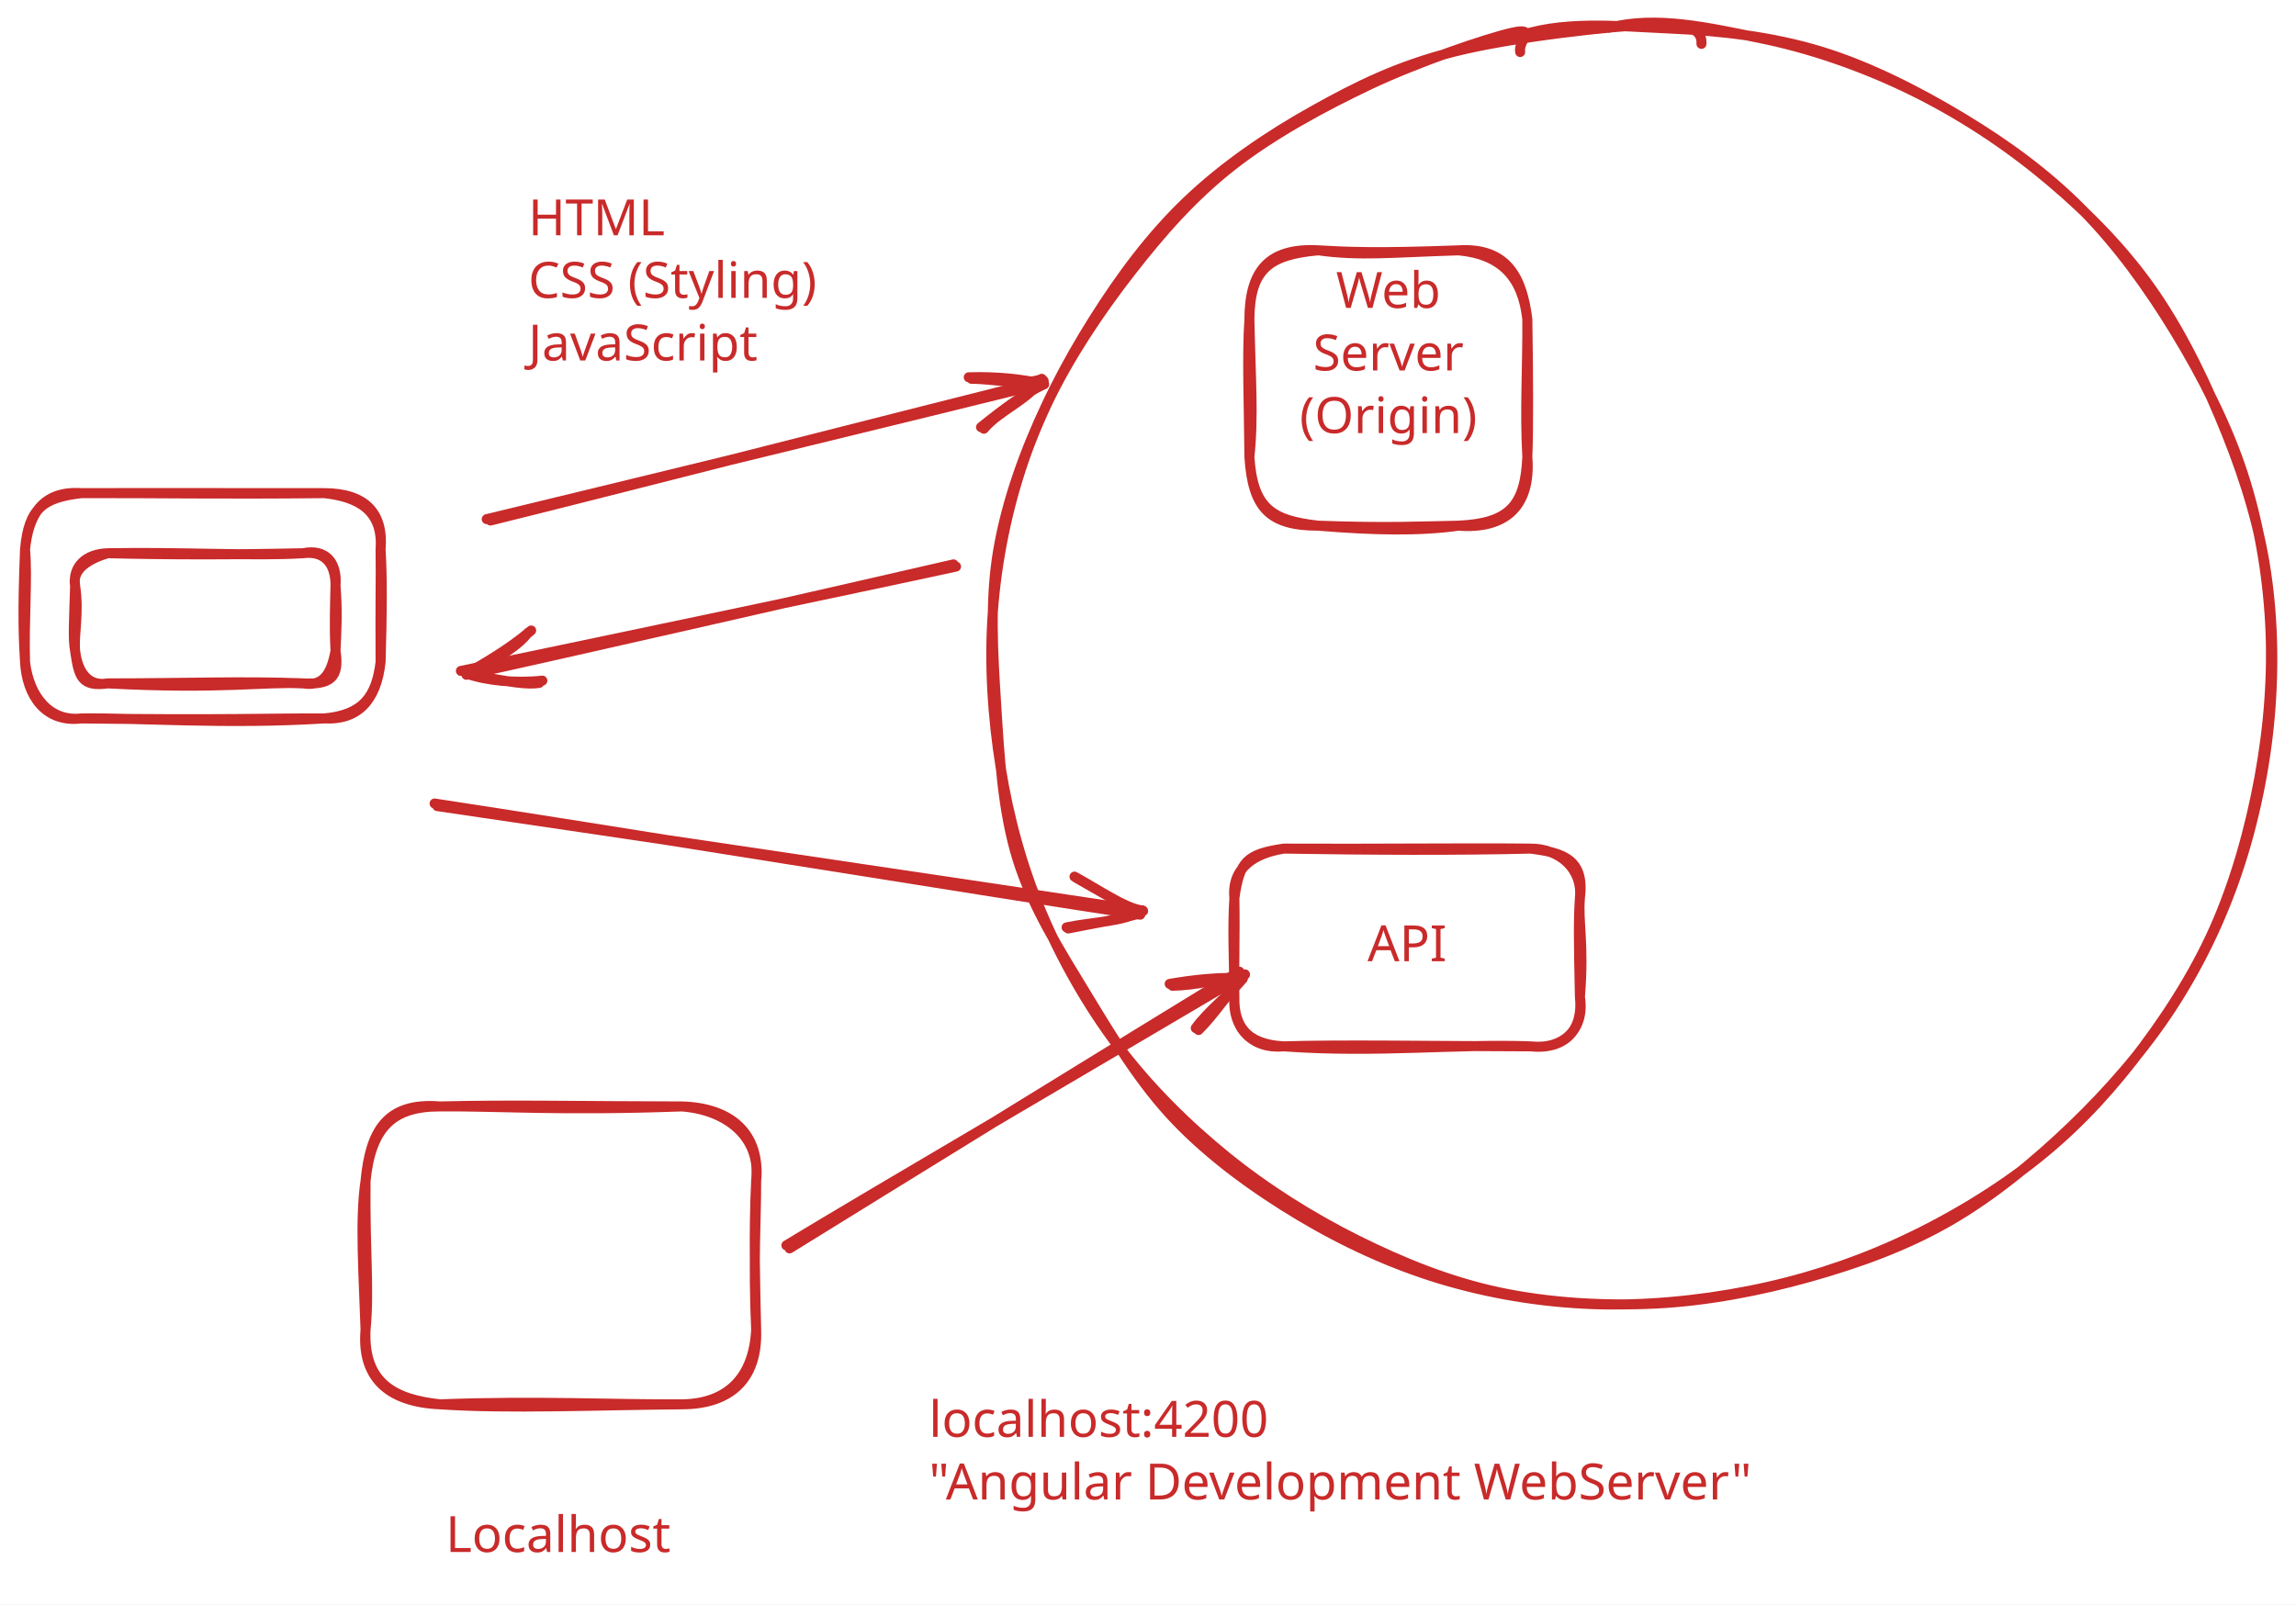
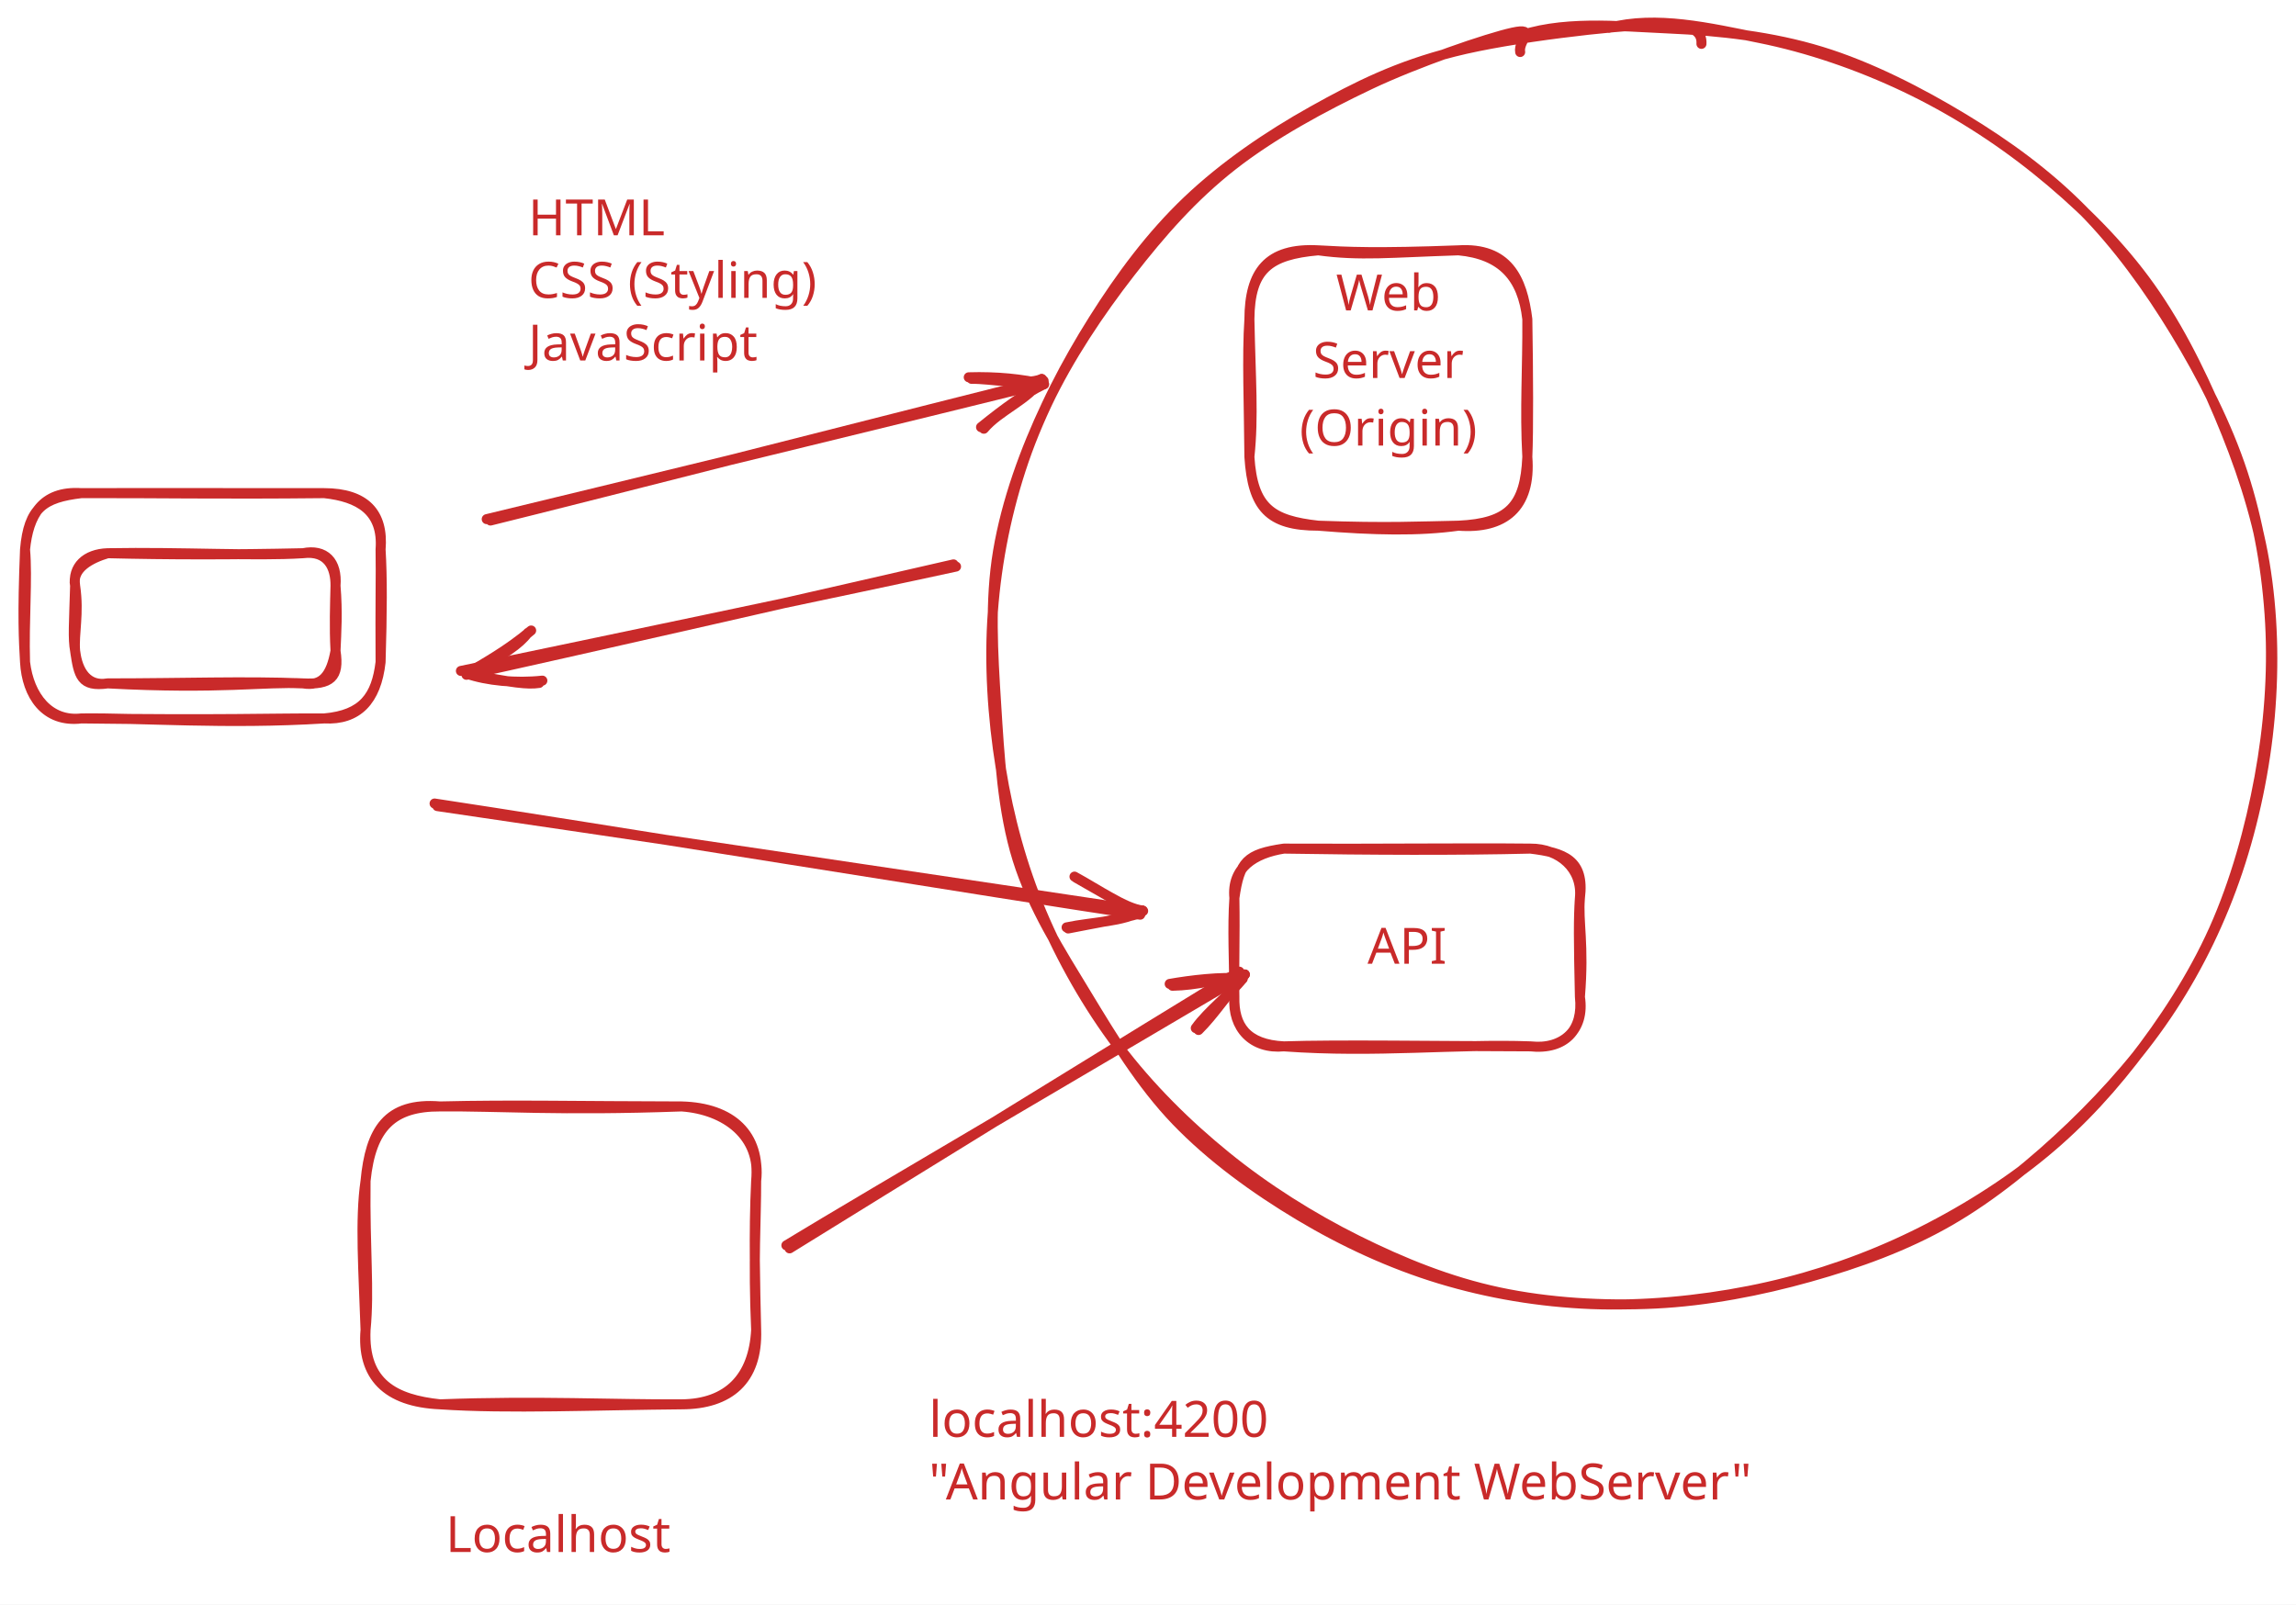
<svg xmlns="http://www.w3.org/2000/svg" version="1.1" viewBox="0 0 917 641" width="917" height="641">
  
-   eyJ2ZXJzaW9uIjoiMSIsImVuY29kaW5nIjoiYnN0cmluZyIsImNvbXByZXNzZWQiOnRydWUsImVuY29kZWQiOiJ4nN1aa1PbOFx1MDAxNP3Or8ikX3ZnXHUwMDFhqof16szOXHUwMDBlr+VcdTAwMTVoIWmBLjtcdTAwMTlcdTAwMTMriVx1MDAxYsc2tpNcdTAwMDA7/e8rm1x1MDAxMCtOXHUwMDFjXHUwMDFjwN3smlx1MDAwMVx1MDAxMlmyr6Rzrs690t9cdTAwMWKVSjW692X1Y6Uq79qmY1uBOa6+j8tHMlxibc9Vt1DyPfSGQTup2YtcIj/8+OHDwFxm+jLyXHUwMDFksy03R3Y4NJ0wXHUwMDFhWra32fZcdTAwMDZcdTAwMWbsSFx1MDAwZcLf47+n5kD+5ntcdTAwMDMrXG4205fUpGVHXvD4LunIgXSjUD39T/W9Uvk7+atb5zi2XHUwMDFmyqR6ciM1j8Bs4annJpZCXHUwMDA0XGImhHExrWGHu+plkbTU7Y4yWKZ34qJqw7pobd3w8Z38zGun/u39SUdepG/t2I7TiO6dx3Ew271hoNlcdTAwMTRGgdeXXHUwMDE3tlx1MDAxNfXUfSNTPm1cdTAwMTd6alxi0laBN+z2XFxcdTAwMTnGvU+74vlm247u4zJcdTAwMDCmpabbTZ6Rltypb1xmoun3pFx1MDAwNcOZd+94jlx1MDAxYWv17ndtgUxkpm+/Mdv9rjLBtaZ1osB0Q99cZtSMpPXGk15cdTAwMTGY2tiTdrdcdTAwMTdlXG5DmVxmLsRcdTAwMTRjoK7UlPg1/qGVzPJfevdda9L9p2lPJ1x1MDAxZU1KfqRcdTAwMDbH9feygNFBo03nXW0/2jmCdn/n8OLerqM/XHUwMDA2u62jaadmXHUwMDEwZlx1MDAwNoE3rk7v/Hi/7LlcdTAwMTA091rDeq9lNuvHku3AjulvXHUwMDE3e+7kUzpcdTAwMDBD3zJcdTAwMWZcdTAwMDFcdCmjXHUwMDE4XHUwMDFh6ofTdEZcdTAwMWTb7aub7tBx0jKv3U8xvKFcdTAwMTk8x5xAtqNH2CzgXHUwMDBlXHUwMDA2edwhXHUwMDFjcYKxwVxuU4d/afrt+tBgV0d3Vm18t//d3T1bd+pgRGeogykojTrQQPPUXHUwMDExIMtcdTAwMWODXHUwMDAxiFxmbpBXXHUwMDExXHUwMDA3P0+cZVx1MDAxMFx1MDAwNFx1MDAwMiH8UyCIRFx1MDAxZVx1MDAwNCFcdTAwMDdAQIpIcfdcdTAwMWSwT98j1zupjVx1MDAxYb0vly1rLL3g07pjkEMyg0FEy3PfcJH7hnBcdTAwMGWEXHUwMDE0MaFWT1g6XGJcdTAwMTd72SfkRPIumnWrj/P8bUjPj27HTe9mdPVwS67qe/fdg9WcLKJcdTAwMDZcdTAwMTBvhfBcdTAwMTk7dXDjfHBcdTAwMGJAKYNGcXAv7vS6g1x1MDAxYrNcZrh5aeCmbFx1MDAxZduMZKEtkKBcdTAwMDRATVx1MDAxND5cdTAwMGbtXHUwMDE5XFys5EhcdTAwMTXMNHY9XHUwMDBms3Q6PTdq2Fx1MDAwZolcYlx1MDAwMjOlf5hcdTAwMDPbuZ+ZkVx1MDAwNH9qeC7kTeXabchAoe3a/eVTYHdt91d9REOpbIhcdTAwMWaqzUPcesuxuzFiq23VK1x1MDAxOcyAObKVap9WXHUwMDE42Jalu/K2MslUz1xmXHUwMDBli7hgLzHJdJqaxXP2LuXao6BaQDbI8slGKDCgmvfCZFuuXHUwMDFj15RsJFx1MDAxM1xiYFaemkFcdTAwMWEq00DAyLKNQCwoQlxirsC2XHUwMDE3hVx1MDAwMctIiDlcdTAwMTAvXCJhXHUwMDE4mUG0bbuW7XazTaRrpXc0kyfB7GGBeDIhdHtcdTAwMTjbXHUwMDBmNqnBMOaMXG5cdTAwMDBcdIZcdTAwMWNplbqmXHUwMDFmXHUwMDBm5aYhIGZKXHUwMDEyMcEgQ2JuUFx1MDAxYzOMdrzBwI5U/z97tlx1MDAxYmWNTjq0XHUwMDE1M6gnTWtBl/R7War58Vx1MDAxM2dX7fRTJcVi8mX6+a/3XHUwMDBia2v4ia9cdTAwMWEx0lx1MDAxNlx1MDAxYvr/lf1cdTAwMDCm2cInP4BcdTAwMDEngCAtY/CcXHUwMDFiWFx1MDAxZeitqVx1MDAxYqBids3F2lr35oJSpKM9dVx1MDAwM1qg85RcdTAwMGVAXGZRivm/6lx1MDAwNlaNq/PcwFx1MDAxYpBcdTAwMWQr+lxupoxcIlx1MDAxMDKWXG6XKdkh2+SUM8GVT4dcdTAwMDJcdTAwMDNkzPV9xlx1MDAwMc124z/kXHUwMDA3alx1MDAxYYLiy0Bpi0J+IE97XHUwMDEzlC2cylx1MDAwMVxuOFM0gsW1t9LdXHUwMDBm6FxcTZnb+/ptLL/J7WOvue5+gKCM9sYl+lx1MDAwMZT2a4n4Zlx1MDAwNFx1MDAxM1x1MDAwM1GwSlxc+XLxzeFcdTAwMGLX/Vx1MDAxN4nvg+ZJ/drdaTQqv8Rzqnj567V7ZI7MRjuw/WglXHUwMDE17shOtESDR56fJ8BnupdV28+ZuJRoS9M4Ri7bXHUwMDEwIMTgK4lveGFcXOHWQXCOTF73hlt7Z1x1MDAwN7C17mzDRiaVyLPvfkO2gVx1MDAwNWwjc6uuXHUwMDAxVdyDOXldXHUwMDBl/pWpRMZcdTAwMDF4s2x2fvCXv1x1MDAwYkRcdTAwMTBcdTAwMTdUXHUwMDEwXFzc259cXN1+7Vx1MDAxY231alx1MDAwZn7zcmS6Z27P4uuOP0NzdXFcdTAwMGKDk9Lwhziex99cdTAwMDLVhzkmXHUwMDAws39T9SHAueZ6ylxi/v6z2kubxvhaWXotT+zn5j5cdDZcdTAwMTCmmFx1MDAxNF9cdTAwMTBqdWjVzuSZ+3BzXHUwMDE5hnfN76eyU1t3QnItv1x1MDAxY7cgmlx1MDAxYnzzXHUwMDA1XHUwMDAxp0JcIpVfmtybXHUwMDEwklx1MDAwMVxuVpRfPzGtf1xc/9L3ee9L9/LcaFx1MDAxZEN8bFx1MDAwMVx1MDAwNZhpvVx1MDAwMml9pFwiKrxcbtuX4jsvtDDykE1cdTAwMTFcdTAwMTBcXP3iwshe3OV1RzbJIFx1MDAxYpVcdTAwMTdYLFx1MDAwMjaaiytUrCwooj8lp48g0beJy1x1MDAwZSu2Plx1MDAxZi5cZlx1MDAxZGBJXHT8Z3xtNqSIzXvFXCKRSyWlXHUwMDFjoYCEseKyjVx1MDAxOLUrf0h28f7oXHUwMDFjSe88wP3hYN25ZNDZnL3unN98lSBcdTAwMGKSdVx1MDAxMM4tXHUwMDEzXHUwMDFjM4S0jbufukhMdvJHQWs7uto7MdHZafP2/GhvwL23OmFDXHUwMDA0Z1wineKSVon8kERcdTAwMThKXHUwMDE2c1x1MDAwNopcdTAwMWauXHRcdTAwMWRyL/r2/ohcXHY6XHUwMDBm8OjryUFI1lx1MDAxZdraXHUwMDE4xy1cdTAwMTgtXHUwMDBm2ovS0PPLhFx1MDAwMFxixFnoVVx1MDAwMpJcdTAwMTevXHUwMDEzXHUwMDA0M85XOWLwunWi7ikn3/PCxYmmvNWipERTasyLqEPyXHUwMDBmXHUwMDA1QVxmXHUwMDA1XHUwMDEzgFx1MDAxNVx1MDAwZlx1MDAxZS4sxzk9XHUwMDE4jc9u2SmDXHUwMDFk52aw31r7M52Uz+ZuXHUwMDE5LFFiLdrKnc/dXHUwMDEywbhg+u5ZmeRR8aF2nqNs8jhPeP1oIFx1MDAwMK7d6+qW21x1MDAxZDpmUNmVI+l4fmxz5ULeTM4qVK/ddcjnvsTspYTMza+h/MNcdTAwMTVQXGIlWlxiL76runxxX1dGYjjDSEpLXGbnebFjelx1MDAxMMZbhILC0k9ZP6emVjksqlxyW6F91eW6vqLvq1x1MDAxYVx1MDAwMlx1MDAwYlx1MDAwM6jQIU75XHUwMDFhaVx1MDAwNr4y3Ved16X/j1xcnlx1MDAwNpn4qim0pE029P+xQE5cdTAwMWVSNX2/XHUwMDExqcmcjr1Cj21NnGfak+rIluPteVxiv+skV+xRktGMiStcdTAwMTOE/dj48Vx1MDAwZoEtmiAifQ==
+   eyJ2ZXJzaW9uIjoiMSIsImVuY29kaW5nIjoiYnN0cmluZyIsImNvbXByZXNzZWQiOnRydWUsImVuY29kZWQiOiJ4nN1aa1PiSFx1MDAxN/7ur6DYL7tVg9P3y1S99Za39YbOKMyos25RkTSQISQxXHSgbs1/305E0oSLQcVlN1ZcdHS6k9Pdz3P6Oaf7r41SqVx1MDAxY99cdTAwMDeq/KlUVndNy3Xs0Fx1MDAxYZY/JOVcdTAwMDNcdTAwMTVGju/pWyj9XHUwMDFk+f2wmdbsxHFcdTAwMTB9+vixZ4VdXHUwMDE1XHUwMDA3rtVUm1x1MDAwMyfqW25cdTAwMTT3bcffbPq9j06setH/k/+nVk/9L/B7dlx1MDAxY25mL6ko24n98PFdylU95cWRfvpcdTAwMWb6d6n0V/rftM51nSBSafX0RmZcdTAwMWWF+cJT30sthVxiUEwpXHUwMDE3clxcw4l29ctiZevbLW2wyu4kReWafdHYulx1MDAxMcM79UVUToPb+5OWusje2nJcXLdcdTAwMTbfu4/jYDU7/dCwKYpDv6suXHUwMDFjO+7o+yRXPm5cdTAwMTf5elxislah3293PFx1MDAxNSW9z7riXHUwMDA3VtOJ75MyXHUwMDAwxqWW106fkZXc6V9cdTAwMWOi8e+0XHUwMDA1x7l37/iuXHUwMDFla/3uX5pcdTAwMTJZyMrefmM1u21tgmeP68Sh5UWBXHUwMDE16lx1MDAxOcnqXHJHvaIws7GjnHYnzlx1MDAxNUYqXHUwMDFkXFyIXHUwMDE5xkBfmSnJa4JDO53lP83ue/ao+0/Tnk08XHUwMDFhlfzMXGZO6u/lXHUwMDAxY4LGmM67yn68c1x1MDAwNJ3uzuHFvVNFv/d2XHUwMDFiR+NOTSDMXG5Df1hcdTAwMWXf+flh0XMhqO81+tVOw6pXj1x1MDAxNd+BLSvYLvbc0bdsXHUwMDAw+oFtPVx1MDAwMlx1MDAxMjLOMCT6T7BsRl3H6+qbXt91szK/2c0wvGFcdTAwMTg8xZxQNeNH2MzgXHUwMDBlXHUwMDA287hDXHUwMDA1XHUwMDEyXHUwMDE0Y8JcdTAwMGJTR3ytXHUwMDA3zWqf8KujO7syvNv/4e2erTt1MGJcdTAwMTPUwVxmrIw6kKBp6kiQZ1x1MDAwZeFcdTAwMDBcIlwiXGJ9XHUwMDE1cfDzxFlcdTAwMDRBIFx1MDAxMcLvXHUwMDAyQSTnQVx1MDAxMFxuXHUwMDAwJGSIXHUwMDE2d98h//wj9vyTyqDW+XrZsIfKXHUwMDBmP687XHUwMDA2XHUwMDA1pFx1MDAxM1x1MDAxOERsde5cdTAwMWLOct9cdTAwMTBOgZAhLvXqXHRXXHUwMDBlwtle9lx0ObG6iyfd6uM8f++z86PbYd2/XHUwMDE5XFw93NKr6t59+2A5J4tcdTAwMThcdTAwMDHyrVx1MDAxMD5hp1x0bjJcdTAwMGbcSFx1MDAwMiA4kqQwtmf3ed2xjXlcdTAwMGXbYmXYZnxcdTAwMWHaYkqYSCRcdTAwMTlcdTAwMDXQ0ITPI3tcdTAwMDJcdTAwMTaF/SiRiDMu8TJLeTadvlx1MDAxN9ech1x1MDAxNCpgovR3q+e491x1MDAxMzOSwk9cdTAwMGbPhbopXXs1XHUwMDE1arBde79+XHUwMDBlnbbj/WaOaKS0XHLJQ1xyiZi03nKddlx1MDAwMthyU/dKhVx1MDAxM1iOXHUwMDFkLdrHXHUwMDE1eo5tm568qU2y9DPDw1wiXHUwMDFl2E9Nsty6YfGUvVx1MDAwYqn2qKdmcFxy8nlcXIOCMkCgnvfCZFssXHUwMDFj15RsNFx1MDAxN1x1MDAwN2C+OjGDXGZUZnFcdTAwMDDJs41CLFx1MDAxOUJcYi7Btlx1MDAxN0VcdTAwMDGLXFw9XHUwMDE2wJBZS5Awiq0w3nY82/Ha+SbKs7M7hsmjWPawQDiZXHUwMDEyutlP7Fx1MDAwN5uMcIxcdTAwMDVnXHUwMDEyQIqhQEaltlx1MDAxNSRDuUkkxFxcK1wiLjnUS8fUoLhWXHUwMDE07/i9nlx1MDAxM+v+f/FcdTAwMWQvzlx1MDAxYp12aCthUEdZ9owumffyVFx1MDAwYpInTi7a2bdShsX0x/j7n1x1MDAxZmbWNvCTXFxcdTAwMTVKslx1MDAxNlx1MDAxYubn0n5cdTAwMDCzfOGTXHUwMDFmwEBQQJGRMHjOXHIsjvPW1FxyMDm55mJjrXtzPSmz0Vx1MDAxZbtcdTAwMDEjznnKXHUwMDA2II5cdTAwMTjD4lx1MDAxZnVcdTAwMDPLhtXz3MBcdTAwMWKQXHUwMDFka/pKro2iXHUwMDEwcp5cdJcx2SHfXHUwMDE0THAptE+HXHUwMDEyXHUwMDAzRKb6PuGAJrvxL/JcdTAwMDNcdTAwMTVcdTAwMDNByUVQ1qKQXHUwMDFmmCe9KcpcdTAwMTeO5Vx1MDAwMNPKW9NcYlx1MDAxNo8rte5+QOd6yrzOt+9D9V1tXHUwMDFm+/V191x1MDAwM1x1MDAxNOW0N16hXHUwMDFmMFwinbFcdTAwMWbgmd5cdTAwMWH5XHUwMDAxTjEliIFlwsqXie+E8Fx1MDAwMr5w3X+R+D6on1SvvZ1arfRrMqeal79de0fWwKo1QyeIZ6pwI1x1MDAxYZpQ4a5qxVx1MDAwYjR47Fx1MDAwN/NcdTAwMDT4RPfyavs5XHUwMDEzXHUwMDE3XHUwMDEybWFcdTAwMTaHzGVcdTAwMWJcdTAwMDKUXHUwMDEysZT4hlx1MDAxN+RcbjdcdTAwMGXCc2SJqt/f2js7gI11Z1x1MDAxYia5TKLIv/tcctlcdTAwMDZmsI1OrbpcdTAwMDTquFx1MDAwN1x1MDAwYvq6XHUwMDE0/CsziVxcXHUwMDAw8GbJ7PnB3/xNIIqEZJLi4t7+5Or2W+toq1N5XGLql1x1MDAwM8s78zq2WHf8XHUwMDExw9UlLYigK8NcdTAwMWZcdTAwMTJ4XHUwMDFhfzNUXHUwMDFmXHUwMDE2mFx1MDAwMsz/SdWHgFx1MDAxMIbrWUXw96/VXsY0JtfS0mtxXlx1MDAxZudcdTAwMGLHW0uYIMwwLb4gVKrQrpypM+/h5jKK7uo/TlWrsu6EXHUwMDE0Rno5aUFccjf45lx1MDAwYlx1MDAwMs6ERCa/XGa5N1wiJFx1MDAwN1xmLCm/3jGrf1xc/dpcckTna/vynDSOIT62gVx1MDAwNsy4XoGsPtJcdTAwMTFcdTAwMTVehu1cdTAwMGLxPTe0mLvWIKjXW+3wimf1Z/d53aFNc9BGq4ssZiHbXGJsRsjWwbJkiL1fUp8vXHUwMDAxstfFXHUwMDE1W19cdTAwMGVnxlx1MDAwZUb4+qZcdTAwMTn8Z5xtPqZIzHvFKjF3g0xLRygh5by4bqOkclx1MDAxNfTpLt5cdTAwMWacI+Wfh7jb7607l1xim0zam975zZdcdDojW1x1MDAwN+HUOqFdXHUwMDE4Qlx1MDAwNsTfdZVcdTAwMTjt5Fx1MDAwZsLGdny1d2Khs9P67fnRXk/4b3XChkrBjZ3XXHUwMDE1LVx1MDAxM/NjXHUwMDEySbQuXHUwMDE2XHUwMDFjXHUwMDE0P1xcXHUwMDEzufRedp39XHUwMDAxvWy1XHUwMDFl4NG3k4OIrj20jTFOWnC2OmjPykOjqfyTXHUwMDA0XGIkaehlXCKSXHUwMDE3558o5kIsc8TgdetE1ddOvuNHszNN8H0zTZkxL1NY81x1MDAwZlx1MDAwNUFcZiWXgFx1MDAxN49cdTAwMWUubNc9PVx1MDAxOFxmz275KYct96a331j7M51MTCZvOVxcocSatZc7nbylklx1MDAwYsnN7bNVkkdcdTAwMDeI7P1ElvuE109cdTAwMDRcdTAwMDFw7V2Xt7x237XC0q5cdTAwMWEo11x1MDAwZlx1MDAxMptLXHUwMDE36mZ0WKF87a1DQvclZi8k5NxcdTAwMDRcdTAwMWKaf7pcdTAwMDJKqUVcdTAwMGJcdTAwMTXFt1VcdTAwMTcv7uvKSFxmJ1x1MDAxOMnYXG7jeVHsmFx1MDAxZYTJXHUwMDFloWRw5aesn1NTy1x1MDAxY1x1MDAxNjWGrdDG6mJdXzI3VonEklx1MDAwMFx1MDAxZDokOV+SpeBL443VaV3630jmXHUwMDE5kEmuikZL1mTD/ExcdTAwMDRy+pCyXHUwMDE1XHUwMDA0tVhP5njsNXpcdTAwMWN75DyznpRcdTAwMDeOXHUwMDFhbk9D+JdWeiVcdTAwMWUlXHUwMDFkzYS4KkXYz42ff1x1MDAwM+tZmkMifQ==
  <defs>
    <style class="style-fonts">
      @font-face {
        font-family: "Virgil";
        src: url("https://unpkg.com/@excalidraw/excalidraw@0.14.1/dist/excalidraw-assets/Virgil.woff2");
      }
      @font-face {
        font-family: "Cascadia";
        src: url("https://unpkg.com/@excalidraw/excalidraw@0.14.1/dist/excalidraw-assets/Cascadia.woff2");
      }
    </style>
  </defs>
  <rect x="0" y="0" width="917" height="641" fill="#ffffff" />
  <g stroke-linecap="round" transform="translate(396 10) rotate(0 255.5 255.5)">
    <path d="M246.51 1.15 C265.65 -3.88, 286.78 1.18, 306.51 5.13 C326.24 9.07, 346.44 16.05, 364.9 24.82 C383.36 33.6, 401.32 44.97, 417.26 57.78 C433.2 70.59, 448.39 85.31, 460.56 101.67 C472.73 118.04, 482.3 137.13, 490.28 155.96 C498.25 174.8, 505.04 194.64, 508.42 214.69 C511.79 234.73, 512.32 255.65, 510.53 276.21 C508.74 296.76, 504.2 318.63, 497.67 338.02 C491.14 357.41, 482.41 375.56, 471.35 392.54 C460.29 409.52, 446.14 425.71, 431.34 439.92 C416.53 454.13, 399.96 467.77, 382.52 477.81 C365.07 487.84, 346.22 494.63, 326.66 500.12 C307.1 505.61, 285.81 509.73, 265.15 510.75 C244.49 511.77, 222.55 510.46, 202.7 506.25 C182.86 502.03, 164.23 494.48, 146.08 485.45 C127.92 476.41, 109.66 464.93, 93.77 452.03 C77.87 439.14, 63 424.33, 50.7 408.08 C38.41 391.83, 27.83 373.11, 19.99 354.53 C12.15 335.96, 6.92 316.66, 3.67 296.64 C0.43 276.61, -1.01 254.84, 0.54 234.37 C2.08 213.9, 6.25 193.29, 12.95 173.83 C19.66 154.36, 29.88 134.87, 40.77 117.6 C51.66 100.32, 63.72 84.05, 78.3 70.17 C92.88 56.3, 110.49 44.27, 128.25 34.34 C146 24.42, 162.05 16.39, 184.82 10.63 C207.58 4.86, 248.36 0.27, 264.81 -0.25 C281.27 -0.77, 283.8 3.27, 283.54 7.52 M208.45 5.23 C226.88 -2.02, 250.04 0.48, 270.53 1.38 C291.01 2.28, 311.71 4.6, 331.34 10.6 C350.96 16.6, 370.91 26.89, 388.28 37.39 C405.64 47.9, 421.46 59.45, 435.53 73.64 C449.59 87.82, 461.97 104.95, 472.67 122.52 C483.37 140.08, 493.39 159.61, 499.73 179.02 C506.06 198.43, 509.55 218.71, 510.67 238.96 C511.78 259.21, 510.15 280.12, 506.41 300.51 C502.67 320.9, 496.7 342.39, 488.24 361.29 C479.78 380.19, 467.91 398.29, 455.67 413.92 C443.43 429.55, 430.56 442.89, 414.79 455.07 C399.03 467.26, 379.77 478.6, 361.06 487.03 C342.35 495.46, 322.78 501.69, 302.53 505.67 C282.28 509.66, 260.15 511.76, 239.56 510.95 C218.97 510.14, 198.44 506.71, 179 500.81 C159.57 494.92, 140.47 486.09, 122.92 475.57 C105.38 465.06, 87.9 452.45, 73.74 437.73 C59.58 423.01, 48.52 404.65, 37.96 387.24 C27.4 369.84, 16.4 352.59, 10.38 333.28 C4.36 313.96, 3.15 291.89, 1.86 271.37 C0.56 250.85, -0.75 230.13, 2.62 210.13 C6 190.14, 13.33 169.94, 22.13 151.38 C30.94 132.83, 43.1 114.69, 55.45 98.81 C67.8 82.93, 80.28 68.63, 96.23 56.12 C112.19 43.61, 132.54 32.59, 151.2 23.74 C169.86 14.89, 198.19 5.17, 208.18 3.01 C218.17 0.85, 210.24 6.21, 211.14 10.78" stroke="#c92a2a" stroke-width="4" fill="none" />
  </g>
  <g stroke-linecap="round" transform="translate(10 197) rotate(0 71 45)">
    <path d="M22.5 0 M22.5 0 C51.84 -0.1, 77.37 0.45, 119.5 0 M22.5 0 C59.4 -0.11, 96.31 0.05, 119.5 0 M119.5 0 C135.78 0.04, 143.25 7.82, 142 22.5 M119.5 0 C133.21 1.48, 143.18 6.99, 142 22.5 M142 22.5 C142.19 33.25, 141.84 43.23, 142 67.5 M142 22.5 C142.69 33.75, 142.6 47.55, 142 67.5 M142 67.5 C140.29 82.92, 132.79 90.74, 119.5 90 M142 67.5 C140.37 81.05, 135.1 88.63, 119.5 90 M119.5 90 C80.42 92.45, 46.25 89.7, 22.5 90 M119.5 90 C98.93 89.89, 78.51 90.75, 22.5 90 M22.5 90 C7.97 91.79, 0.72 80.69, 0 67.5 M22.5 90 C9.77 91.46, 1.62 81.21, 0 67.5 M0 67.5 C-0.49 59.17, -1.09 49.18, 0 22.5 M0 67.5 C-0.49 50.86, 1.04 34.09, 0 22.5 M0 22.5 C1.35 9.02, 6.68 -1.04, 22.5 0 M0 22.5 C1.43 5.93, 7.31 1.81, 22.5 0" stroke="#c92a2a" stroke-width="4" fill="none" />
  </g>
  <g stroke-linecap="round" transform="translate(499 100) rotate(0 55.5 55)">
    <path d="M27.5 0 M27.5 0 C44.28 2.3, 56.19 0.87, 83.5 0 M27.5 0 C38.88 0.66, 50.93 1.23, 83.5 0 M83.5 0 C100.81 1.6, 109.14 10.84, 111 27.5 M83.5 0 C103.2 -1.23, 108.98 11.24, 111 27.5 M111 27.5 C111.36 48.74, 111.47 72.3, 111 82.5 M111 27.5 C111.14 46.69, 109.94 63.64, 111 82.5 M111 82.5 C112.58 102.82, 101.7 111.4, 83.5 110 M111 82.5 C110.16 102.14, 103.71 109.05, 83.5 110 M83.5 110 C67.68 112.21, 49.79 111.83, 27.5 110 M83.5 110 C68.31 110.27, 55.27 111.02, 27.5 110 M27.5 110 C7.71 110.03, 1.31 102.67, 0 82.5 M27.5 110 C8.9 107.94, 1.32 103.05, 0 82.5 M0 82.5 C1.72 66.38, 0.49 51.82, 0 27.5 M0 82.5 C-0.14 62.53, -1 42.3, 0 27.5 M0 27.5 C0.08 8.7, 7.23 -1.11, 27.5 0 M0 27.5 C0.2 7.54, 7.74 1.75, 27.5 0" stroke="#c92a2a" stroke-width="4" fill="none" />
  </g>
-   <g transform="translate(521 105) rotate(0 33.5 37.5)">
-     <text x="33.5" y="18" font-family="Virgil, Segoe UI Emoji" font-size="20px" fill="#c92a2a" text-anchor="middle" style="white-space: pre;" direction="ltr">Web </text>
-     <text x="33.5" y="43" font-family="Virgil, Segoe UI Emoji" font-size="20px" fill="#c92a2a" text-anchor="middle" style="white-space: pre;" direction="ltr">Server</text>
-     <text x="33.5" y="68" font-family="Virgil, Segoe UI Emoji" font-size="20px" fill="#c92a2a" text-anchor="middle" style="white-space: pre;" direction="ltr">(Origin)</text>
+   <g transform="translate(521 105) rotate(0 33.5 40.5)">
+     <text x="33.5" y="19" font-family="Virgil, Segoe UI Emoji" font-size="20px" fill="#c92a2a" text-anchor="middle" style="white-space: pre;" direction="ltr">Web </text>
+     <text x="33.5" y="46" font-family="Virgil, Segoe UI Emoji" font-size="20px" fill="#c92a2a" text-anchor="middle" style="white-space: pre;" direction="ltr">Server</text>
+     <text x="33.5" y="73" font-family="Virgil, Segoe UI Emoji" font-size="20px" fill="#c92a2a" text-anchor="middle" style="white-space: pre;" direction="ltr">(Origin)</text>
  </g>
  <g stroke-linecap="round">
    <g transform="translate(196 207) rotate(0 110 -27)">
      <path d="M-0.1 0.94 C36.58 -8.07, 184.12 -45.85, 220.81 -54.87 M-1.61 0.39 C34.92 -8.42, 183.48 -44.54, 220.29 -53.79" stroke="#c92a2a" stroke-width="4" fill="none" />
    </g>
    <g transform="translate(196 207) rotate(0 110 -27)">
      <path d="M196.94 -35.73 C203.05 -43.08, 214.83 -47.33, 220.05 -55.59 M195.82 -36.35 C205.1 -43.84, 213.39 -49.92, 220.98 -53.52" stroke="#c92a2a" stroke-width="4" fill="none" />
    </g>
    <g transform="translate(196 207) rotate(0 110 -27)">
      <path d="M192.03 -55.66 C199.78 -55.79, 213.34 -52.82, 220.05 -55.59 M190.91 -56.28 C202.13 -56.62, 212.18 -55.58, 220.98 -53.52" stroke="#c92a2a" stroke-width="4" fill="none" />
    </g>
  </g>
  <mask />
  <g stroke-linecap="round">
    <g transform="translate(381 226) rotate(0 -98 21)">
      <path d="M0.83 0.33 C-32.06 7.53, -164.19 35.24, -196.92 42.02 M-0.19 -0.54 C-32.75 6.97, -162.04 36.52, -194.7 43.57" stroke="#c92a2a" stroke-width="4" fill="none" />
    </g>
    <g transform="translate(381 226) rotate(0 -98 21)">
      <path d="M-168.86 25.87 C-178.07 33.74, -188.31 39.35, -194.61 43.1 M-170.13 26.79 C-173.88 31.58, -178.95 34.88, -193.77 43.33" stroke="#c92a2a" stroke-width="4" fill="none" />
    </g>
    <g transform="translate(381 226) rotate(0 -98 21)">
      <path d="M-164.39 45.9 C-174.91 47.05, -186.65 45.91, -194.61 43.1 M-165.66 46.82 C-170.21 47.54, -176.18 46.77, -193.77 43.33" stroke="#c92a2a" stroke-width="4" fill="none" />
    </g>
  </g>
  <mask />
  <g transform="translate(211 76) rotate(0 62 37.5)">
    <text x="0" y="18" font-family="Virgil, Segoe UI Emoji" font-size="20px" fill="#c92a2a" text-anchor="start" style="white-space: pre;" direction="ltr">HTML</text>
    <text x="0" y="43" font-family="Virgil, Segoe UI Emoji" font-size="20px" fill="#c92a2a" text-anchor="start" style="white-space: pre;" direction="ltr">CSS (Styling)</text>
    <text x="0" y="68" font-family="Virgil, Segoe UI Emoji" font-size="20px" fill="#c92a2a" text-anchor="start" style="white-space: pre;" direction="ltr">JavaScript</text>
  </g>
  <g stroke-linecap="round" transform="translate(30 221) rotate(0 52 26)">
    <path d="M13 0 M13 0 C42.81 -0.54, 71.62 1.23, 91 0 M13 0 C37.08 0.59, 62.65 0.63, 91 0 M91 0 C100.92 -1.25, 104.1 5.7, 104 13 M91 0 C99.8 -1.8, 104.79 3.34, 104 13 M104 13 C104.89 23.76, 104.3 31.73, 104 39 M104 13 C103.82 20.76, 103.49 29.37, 104 39 M104 39 C102.22 48.93, 98.64 53.27, 91 52 M104 39 C105.67 49.77, 101.93 52.53, 91 52 M91 52 C75.93 51.18, 58.25 54.42, 13 52 M91 52 C67.66 51.06, 43.57 51.99, 13 52 M13 52 C5.24 53.37, 1 47.59, 0 39 M13 52 C2.33 53.52, 1.45 48.96, 0 39 M0 39 C-0.59 32.2, 1.66 24.15, 0 13 M0 39 C-0.92 34.06, -0.44 28.12, 0 13 M0 13 C-1.04 5.38, 4.21 0.28, 13 0 M0 13 C-1.44 5.97, 6.3 1.99, 13 0" stroke="#c92a2a" stroke-width="4" fill="none" />
  </g>
  <g stroke-linecap="round">
    <g transform="translate(174 322) rotate(0 141.5 21)">
      <path d="M0.67 0.02 C47.63 6.88, 235.58 34.81, 282.56 41.91 M-0.43 -1.01 C46.26 5.98, 234.38 36.46, 281.38 43.4" stroke="#c92a2a" stroke-width="4" fill="none" />
    </g>
    <g transform="translate(174 322) rotate(0 141.5 21)">
      <path d="M251.99 48.47 C262.54 46.23, 274.51 46.36, 282.23 41.72 M252.63 48.91 C262.89 46.83, 273.63 45.2, 281.53 42.77" stroke="#c92a2a" stroke-width="4" fill="none" />
    </g>
    <g transform="translate(174 322) rotate(0 141.5 21)">
      <path d="M255.14 28.19 C264.67 33.39, 275.49 40.95, 282.23 41.72 M255.78 28.64 C264.82 33.8, 274.42 39.46, 281.53 42.77" stroke="#c92a2a" stroke-width="4" fill="none" />
    </g>
  </g>
  <mask />
  <g stroke-linecap="round" transform="translate(493 339) rotate(0 69 39.5)">
    <path d="M19.75 0 M19.75 0 C56.45 0.19, 91.15 -0.28, 118.25 0 M19.75 0 C53.81 0.57, 89.98 0.72, 118.25 0 M118.25 0 C129.7 -0.07, 139.19 8, 138 19.75 M118.25 0 C131.59 1.63, 139.95 4.47, 138 19.75 M138 19.75 C137.18 29.2, 139.74 38.16, 138 59.25 M138 19.75 C137.43 28.06, 137.49 36.21, 138 59.25 M138 59.25 C139.46 72.22, 132.18 80.45, 118.25 79 M138 59.25 C140.08 72.39, 131.14 80.47, 118.25 79 M118.25 79 C88.38 77.9, 56.87 81.68, 19.75 79 M118.25 79 C79.58 78.92, 41.59 78.28, 19.75 79 M19.75 79 C7.26 80.21, -0.88 71.78, 0 59.25 M19.75 79 C4.79 78.28, -0.28 70.71, 0 59.25 M0 59.25 C-0.08 45.22, -0.82 31.67, 0 19.75 M0 59.25 C-0.24 47.99, 0.28 35.32, 0 19.75 M0 19.75 C-1.19 7.71, 7.93 1.88, 19.75 0 M0 19.75 C2.09 5.11, 4.94 2.18, 19.75 0" stroke="#c92a2a" stroke-width="4" fill="none" />
  </g>
-   <g transform="translate(543 366) rotate(0 19 12.5)">
-     <text x="19" y="18" font-family="Virgil, Segoe UI Emoji" font-size="20px" fill="#c92a2a" text-anchor="middle" style="white-space: pre;" direction="ltr">API</text>
+   <g transform="translate(543 366) rotate(0 19 13.5)">
+     <text x="19" y="19" font-family="Virgil, Segoe UI Emoji" font-size="20px" fill="#c92a2a" text-anchor="middle" style="white-space: pre;" direction="ltr">API</text>
  </g>
  <g stroke-linecap="round" transform="translate(146 442) rotate(0 78 59.5)">
    <path d="M29.75 0 M29.75 0 C53.48 -0.21, 76.91 1.77, 126.25 0 M29.75 0 C58.64 -0.71, 85.6 -0.06, 126.25 0 M126.25 0 C146.43 0.53, 157.68 11.28, 156 29.75 M126.25 0 C143.87 1.25, 158.13 12.01, 156 29.75 M156 29.75 C156.04 45.72, 154.76 60.95, 156 89.25 M156 29.75 C154.96 50.9, 155.62 71.92, 156 89.25 M156 89.25 C156.67 109.43, 145.2 118.98, 126.25 119 M156 89.25 C155.02 108.22, 144.67 118.83, 126.25 119 M126.25 119 C99.1 119.18, 69.12 117.52, 29.75 119 M126.25 119 C92.79 119.27, 56.8 120.86, 29.75 119 M29.75 119 C8.32 118.09, -1.62 107.64, 0 89.25 M29.75 119 C11.79 117.1, -0.99 110.75, 0 89.25 M0 89.25 C-0.78 66.2, -2.3 45.22, 0 29.75 M0 89.25 C1.58 72.95, -0.32 57.84, 0 29.75 M0 29.75 C1.89 9.61, 8.55 -1.73, 29.75 0 M0 29.75 C2.18 8.03, 11.07 -0.07, 29.75 0" stroke="#c92a2a" stroke-width="4" fill="none" />
  </g>
  <g transform="translate(178 602) rotate(0 48 12.5)">
    <text x="0" y="18" font-family="Virgil, Segoe UI Emoji" font-size="20px" fill="#c92a2a" text-anchor="start" style="white-space: pre;" direction="ltr">Localhost</text>
  </g>
  <g transform="translate(371 556) rotate(0 160 37.5)">
    <text x="0" y="18" font-family="Virgil, Segoe UI Emoji" font-size="20px" fill="#c92a2a" text-anchor="start" style="white-space: pre;" direction="ltr">localhost:4200</text>
    <text x="0" y="43" font-family="Virgil, Segoe UI Emoji" font-size="20px" fill="#c92a2a" text-anchor="start" style="white-space: pre;" direction="ltr">"Angular Development WebServer"</text>
    <text x="0" y="68" font-family="Virgil, Segoe UI Emoji" font-size="20px" fill="#c92a2a" text-anchor="start" style="white-space: pre;" direction="ltr" />
  </g>
  <g stroke-linecap="round">
    <g transform="translate(315 499) rotate(0 90.5 -55)">
      <path d="M0.35 -0.3 C30.32 -18.88, 150.01 -92.75, 179.98 -110.84 M-0.93 -1.51 C29.4 -20, 151.56 -91.57, 182.16 -109.74" stroke="#c92a2a" stroke-width="4" fill="none" />
    </g>
    <g transform="translate(315 499) rotate(0 90.5 -55)">
      <path d="M162.58 -88.28 C167.51 -95.19, 176.81 -102.24, 181.29 -108.04 M163.69 -87.54 C169.89 -93.65, 175.24 -102.04, 182.13 -109.68" stroke="#c92a2a" stroke-width="4" fill="none" />
    </g>
    <g transform="translate(315 499) rotate(0 90.5 -55)">
      <path d="M152.16 -105.95 C160.41 -107.4, 172.95 -108.95, 181.29 -108.04 M153.27 -105.21 C162.94 -105.38, 171.79 -107.86, 182.13 -109.68" stroke="#c92a2a" stroke-width="4" fill="none" />
    </g>
  </g>
  <mask />
</svg>
